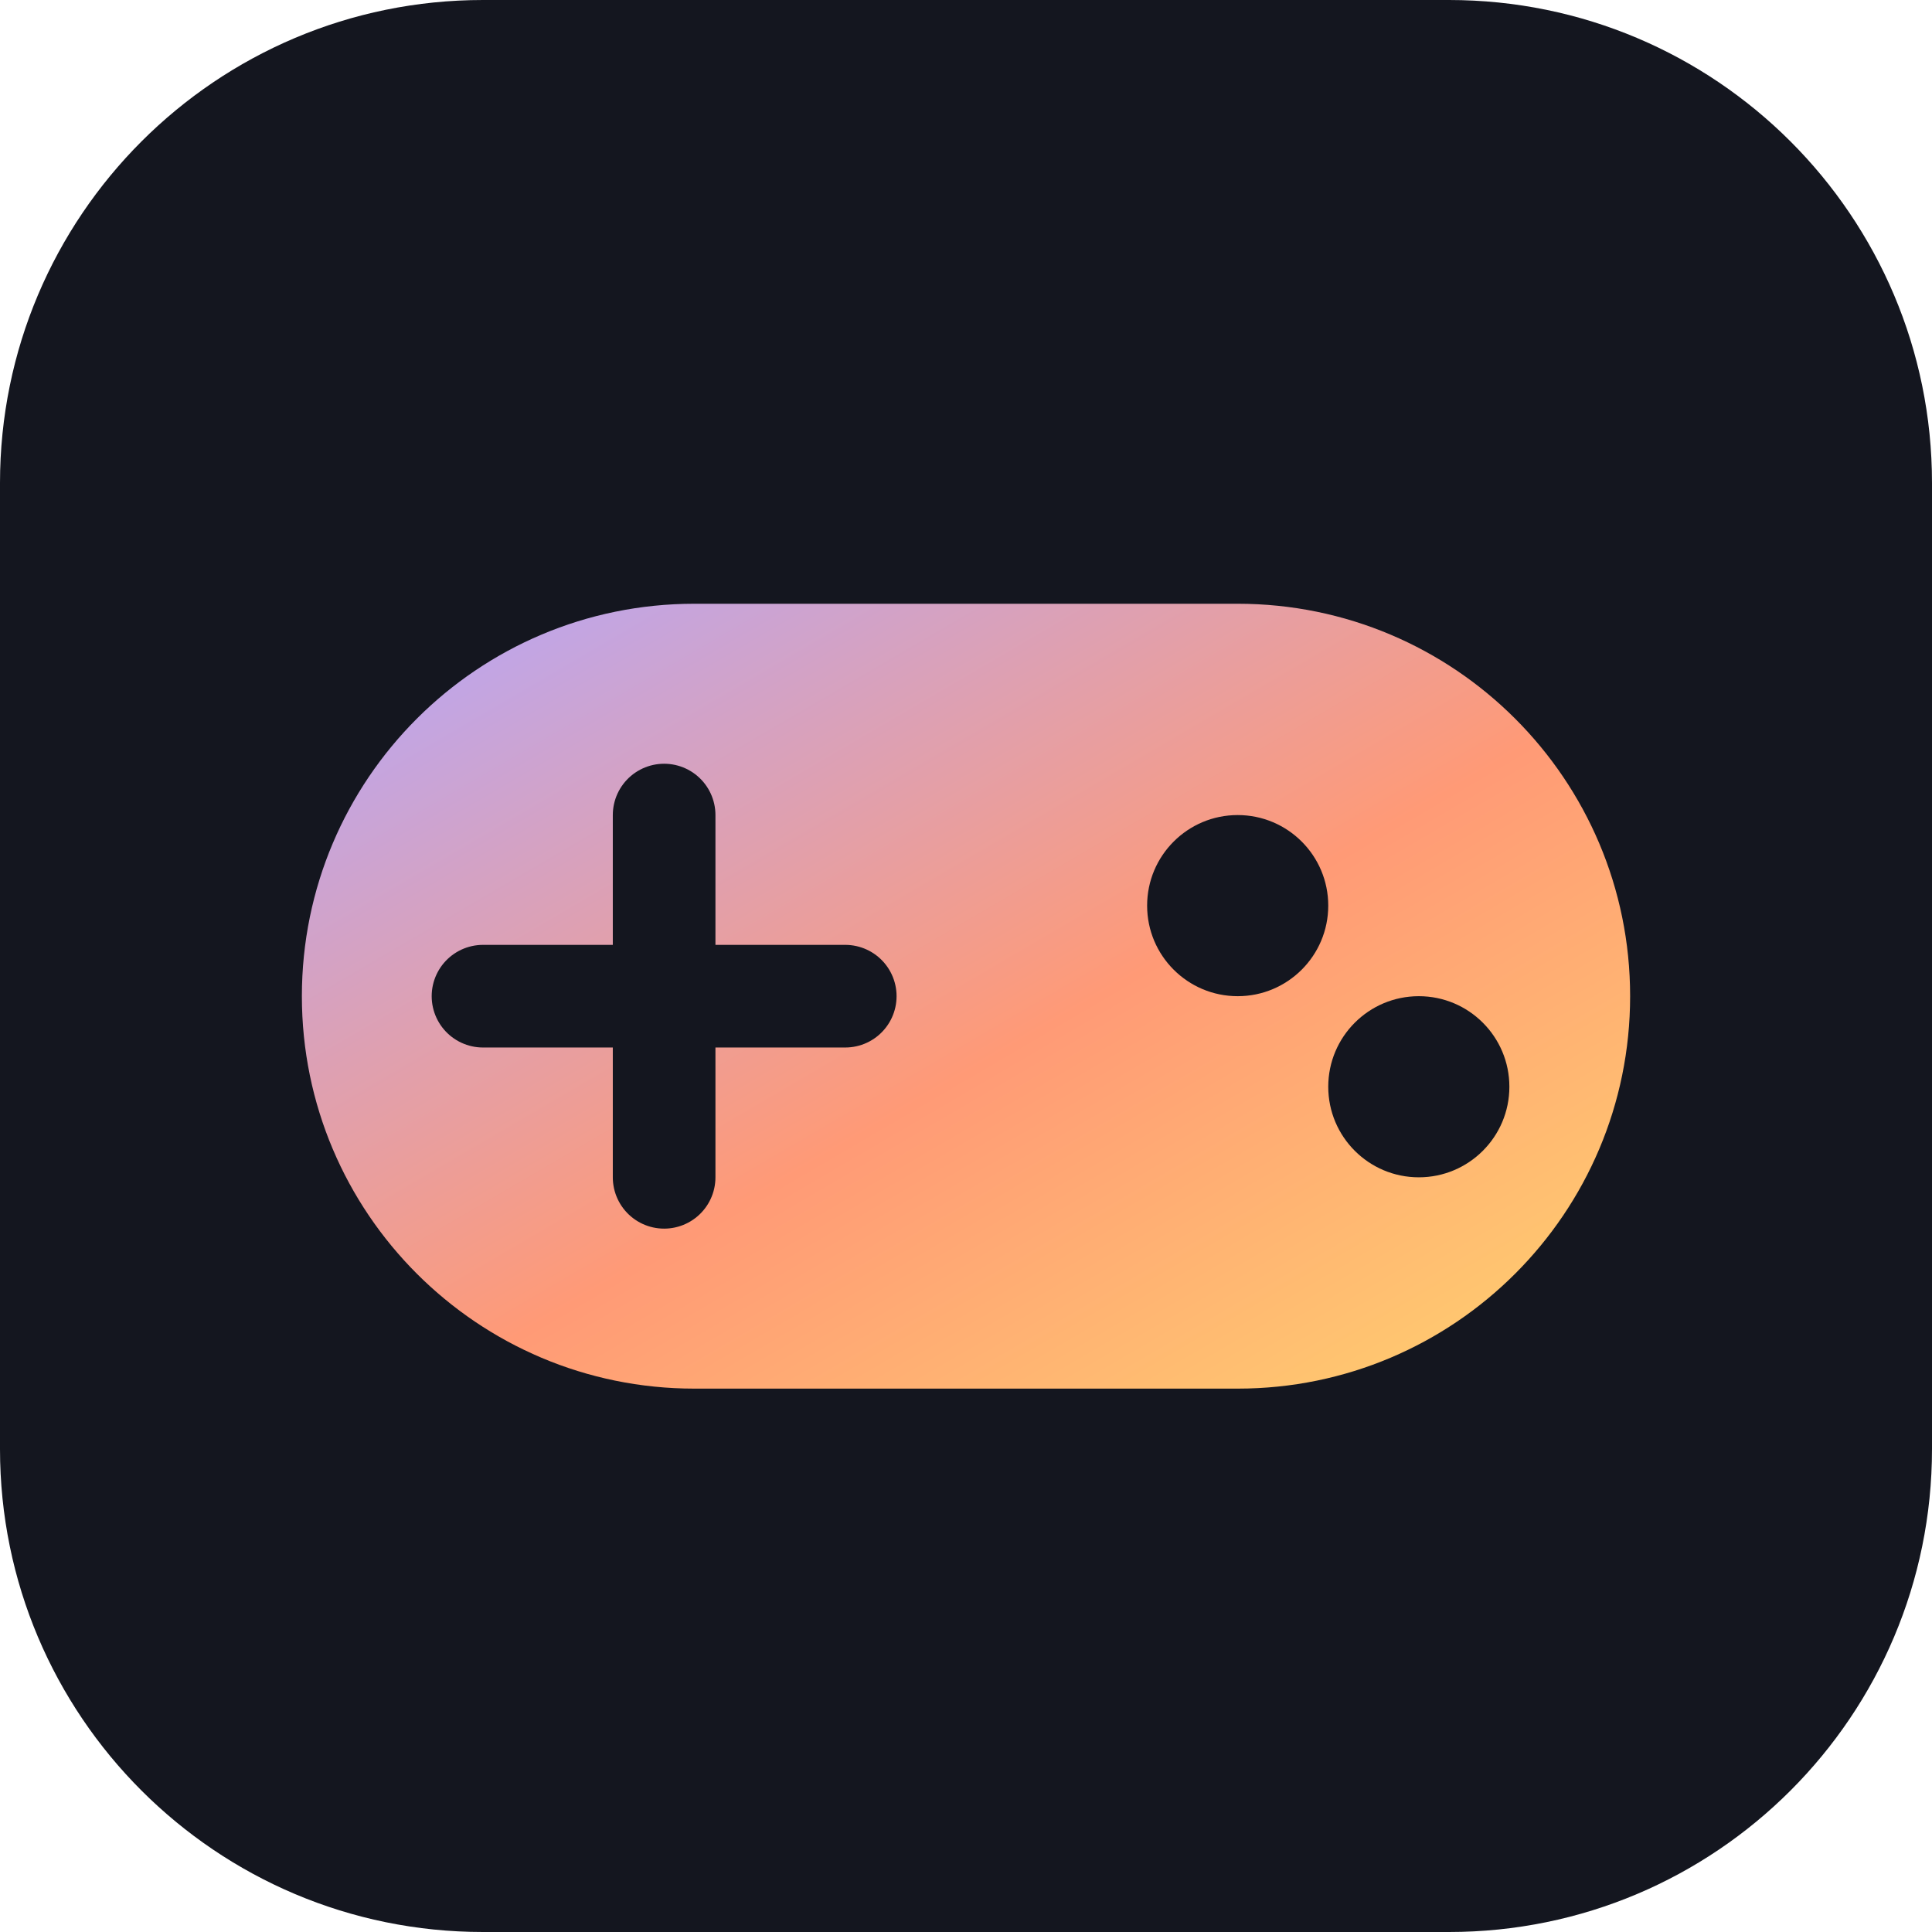
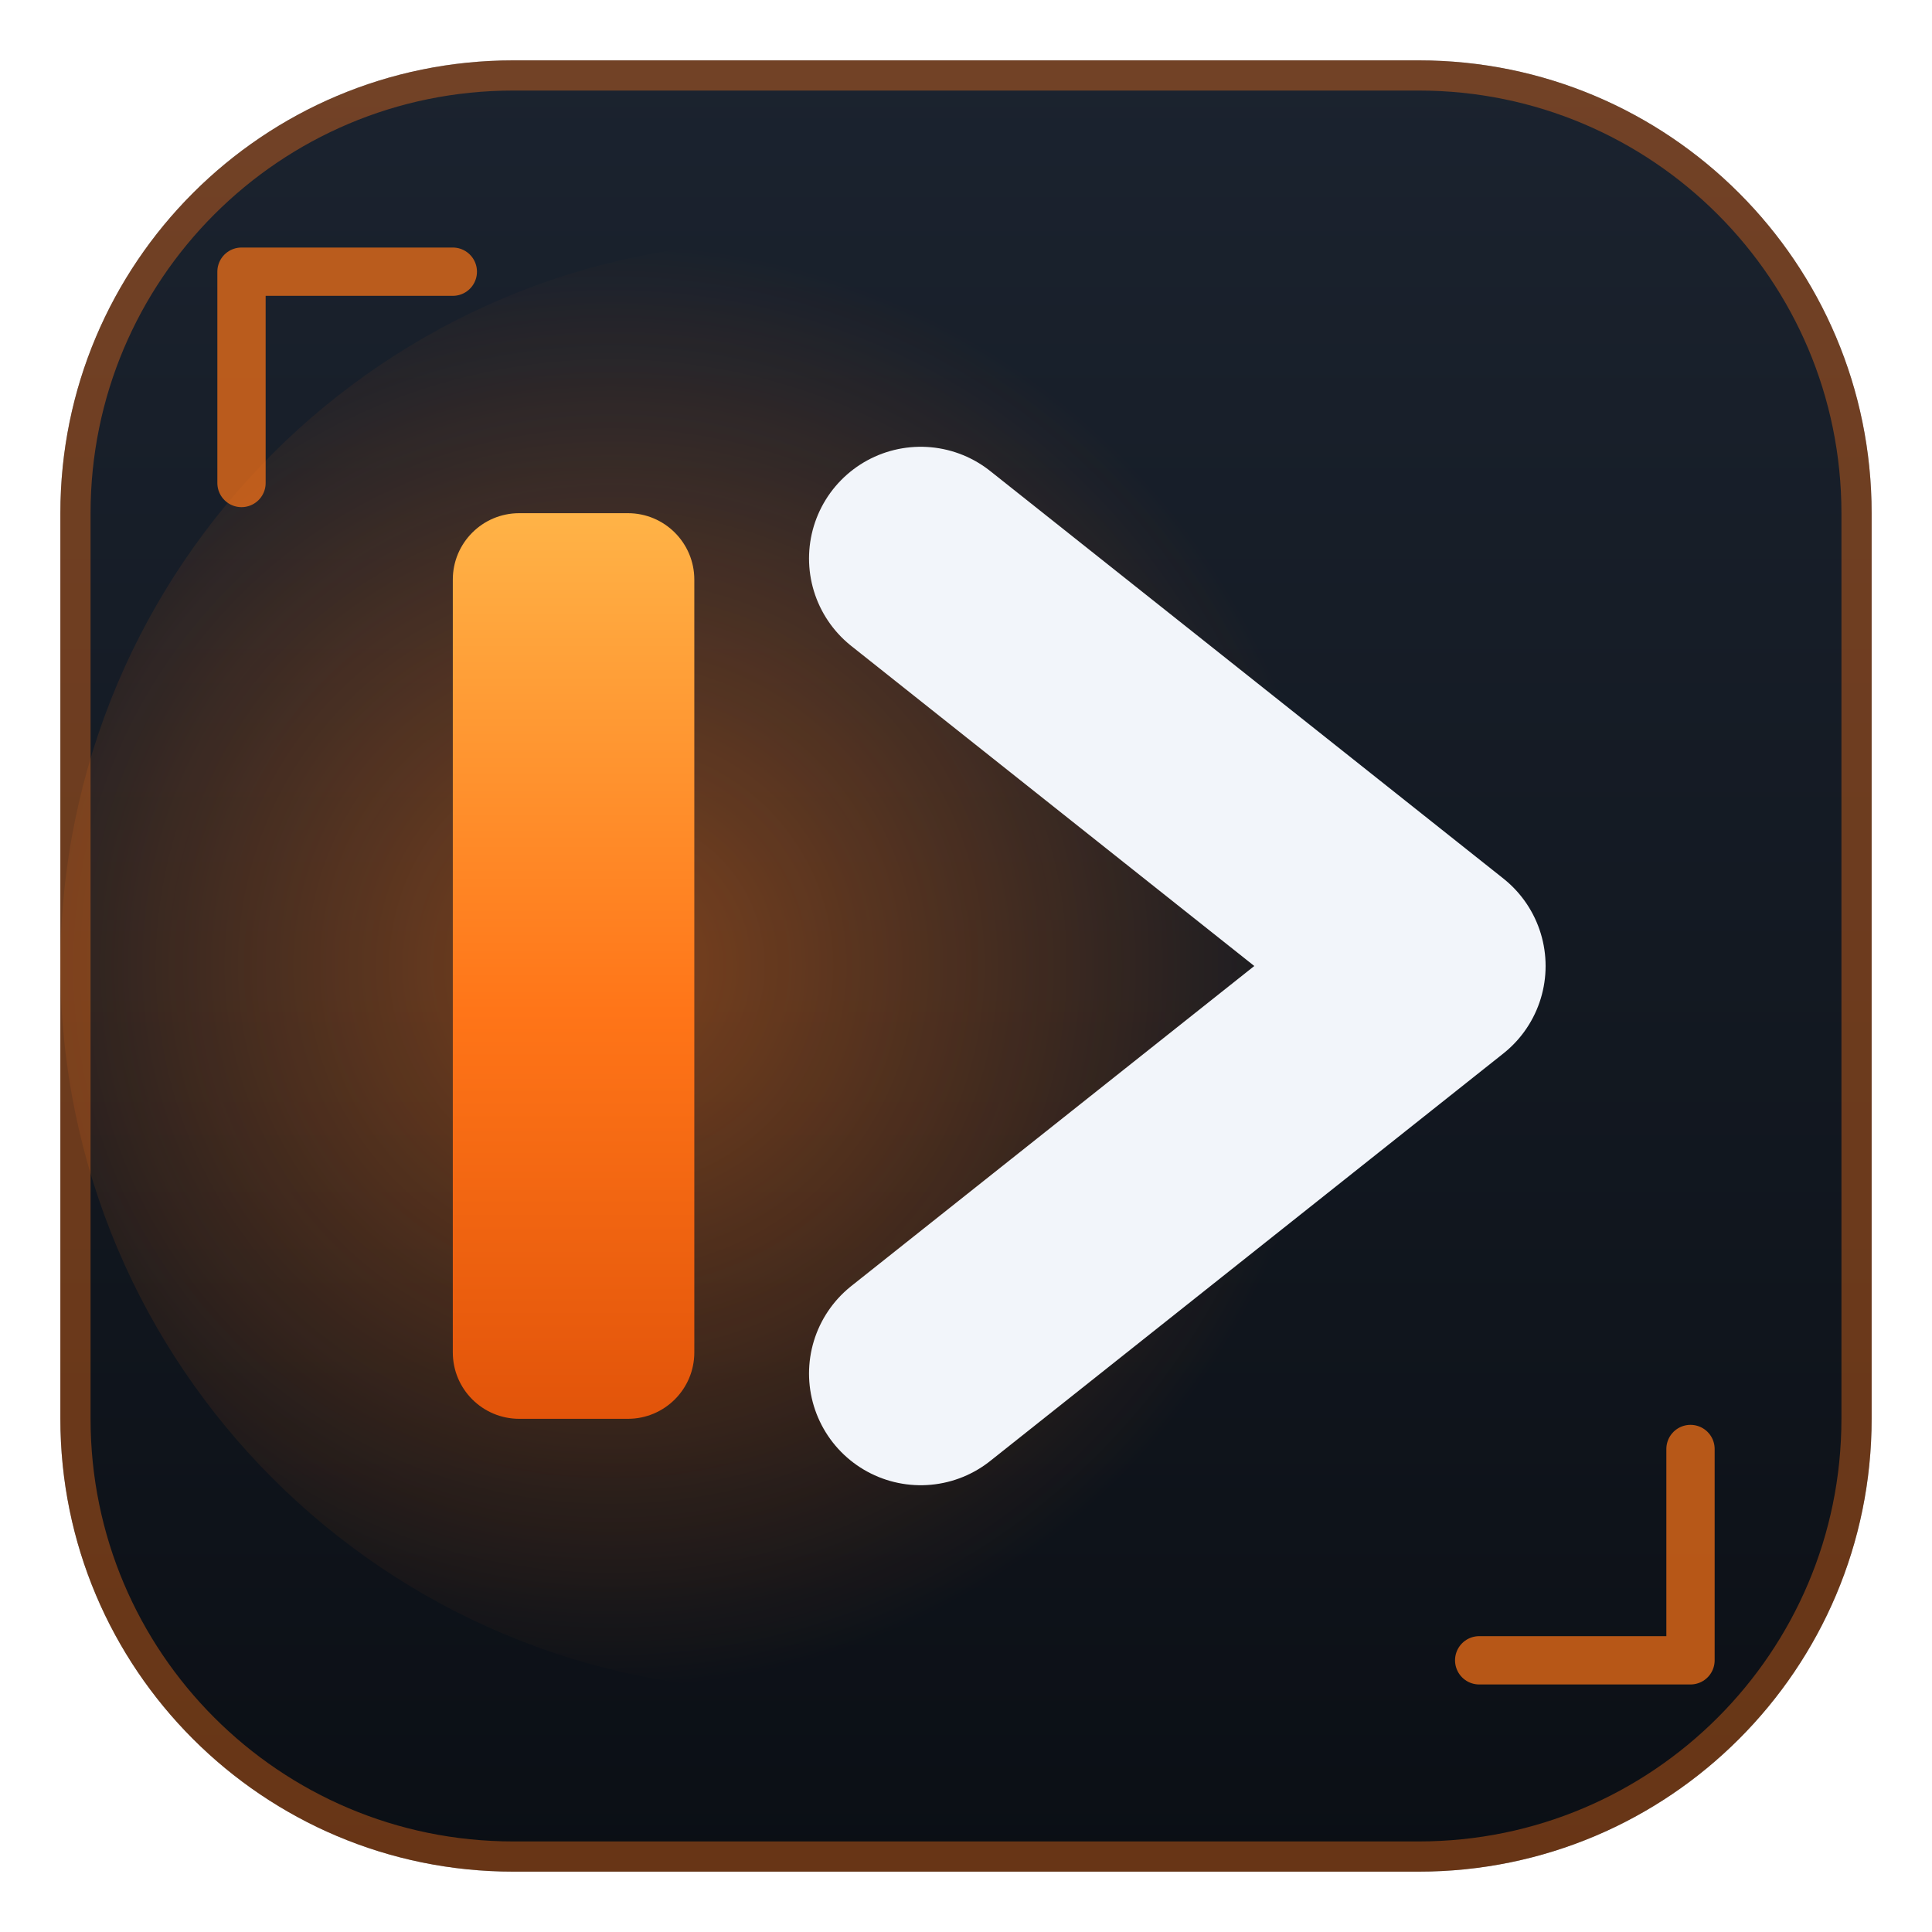
- <svg xmlns="http://www.w3.org/2000/svg" viewBox="0 0 64 64">
+ <svg xmlns="http://www.w3.org/2000/svg" viewBox="0 0 64 64" role="img" aria-label="Open Arcade">
  <defs>
-     <linearGradient id="g" x1="0" y1="0" x2="1" y2="1">
-       <stop offset="0" stop-color="#b3a8ff" />
-       <stop offset=".55" stop-color="#ff9a76" />
-       <stop offset="1" stop-color="#ffd36e" />
+     <linearGradient id="t" x1="0" y1="0" x2="0" y2="1">
+       <stop offset="0" stop-color="#1b232f" />
+       <stop offset="1" stop-color="#0b0f15" />
    </linearGradient>
+     <linearGradient id="o" x1="0" y1="0" x2="0" y2="1">
+       <stop offset="0" stop-color="#ffb347" />
+       <stop offset=".55" stop-color="#ff7518" />
+       <stop offset="1" stop-color="#e2540a" />
+     </linearGradient>
+     <radialGradient id="g" cx=".38" cy=".5" r=".5">
+       <stop offset="0" stop-color="#ff7518" stop-opacity=".45" />
+       <stop offset="1" stop-color="#ff7518" stop-opacity="0" />
+     </radialGradient>
  </defs>
-   <rect width="64" height="64" rx="16" fill="#14161f" />
-   <rect x="10" y="20" width="44" height="26" rx="13" fill="url(#g)" />
-   <path d="M22 27v12M16 33h12" stroke="#14161f" stroke-width="3.4" stroke-linecap="round" />
-   <circle cx="41" cy="30" r="3" fill="#14161f" />
-   <circle cx="47" cy="36" r="3" fill="#14161f" />
+   <rect x="2" y="2" width="60" height="60" rx="15" fill="url(#t)" />
+   <rect x="2.5" y="2.5" width="59" height="59" rx="14.5" fill="none" stroke="#ff7518" stroke-opacity=".38" />
+   <circle cx="26" cy="32" r="24" fill="url(#g)" />
+   <rect x="15" y="17" width="8" height="30" rx="2.2" fill="url(#o)" />
+   <path d="M30.5 18.5 L47.5 32 L30.5 45.5" fill="none" stroke="#f2f5fa" stroke-width="7.4" stroke-linecap="round" stroke-linejoin="round" />
+   <path d="M8 9 h7 M8 9 v7" stroke="#ff7518" stroke-opacity=".7" stroke-width="1.6" stroke-linecap="round" />
+   <path d="M56 55 h-7 M56 55 v-7" stroke="#ff7518" stroke-opacity=".7" stroke-width="1.6" stroke-linecap="round" />
</svg>
